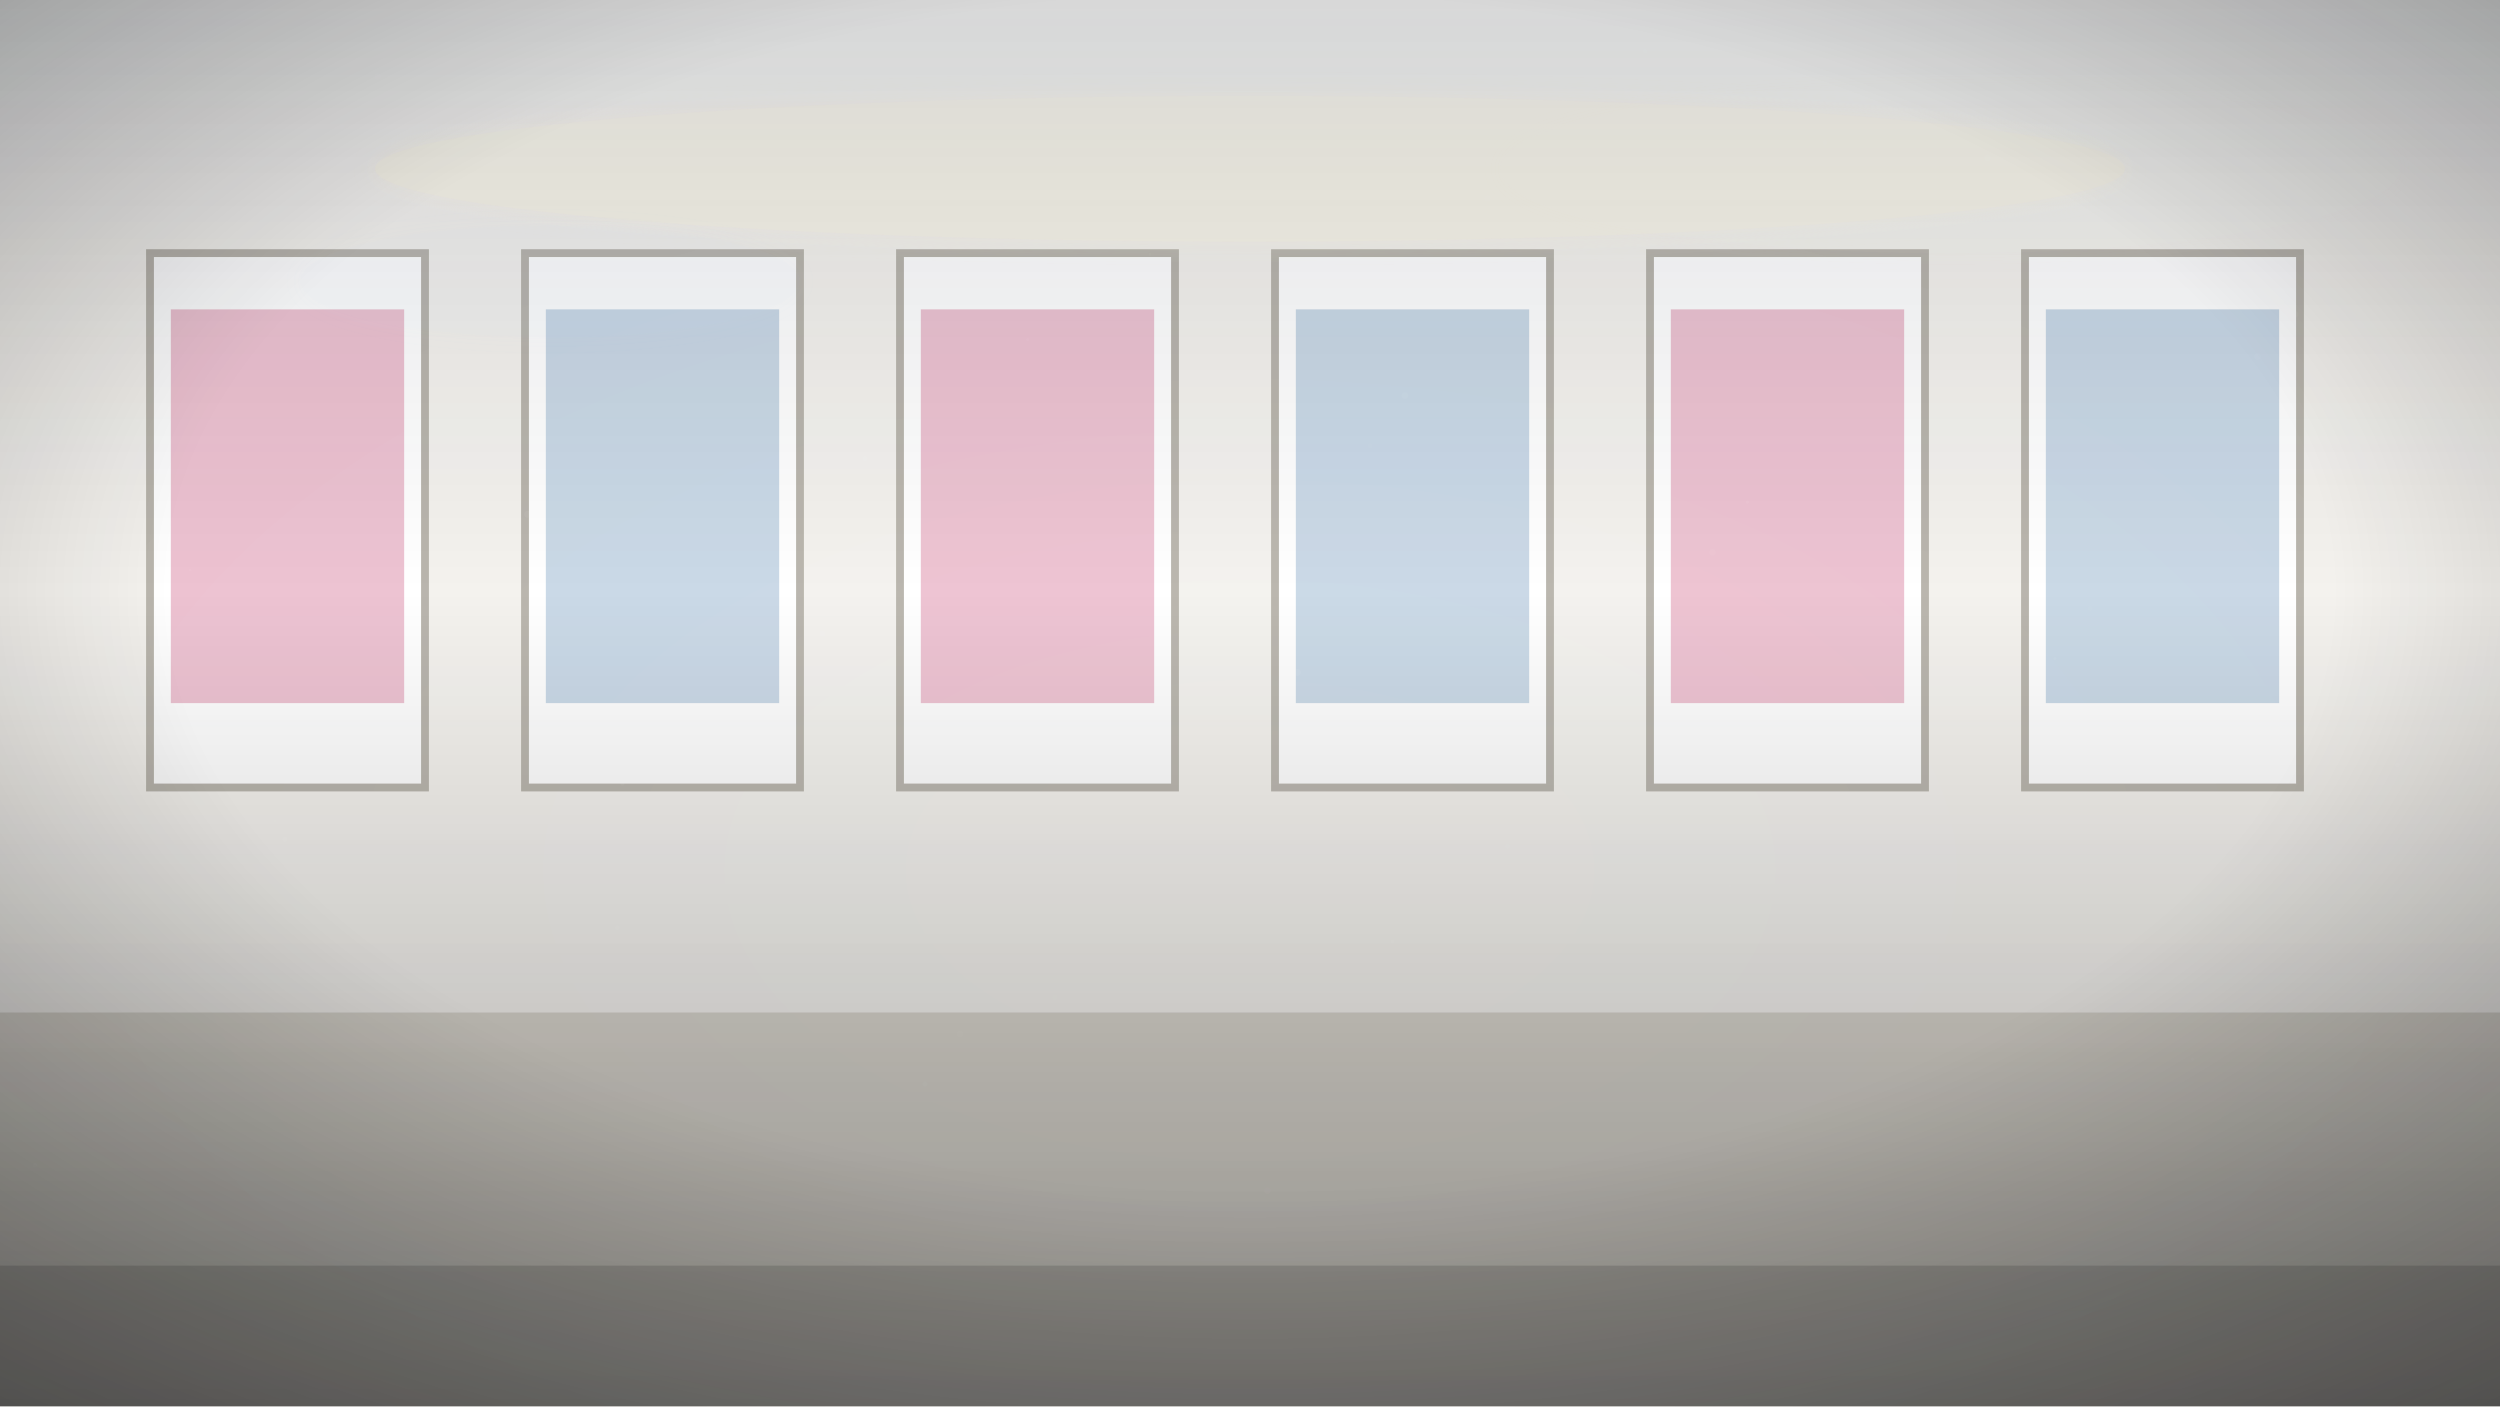
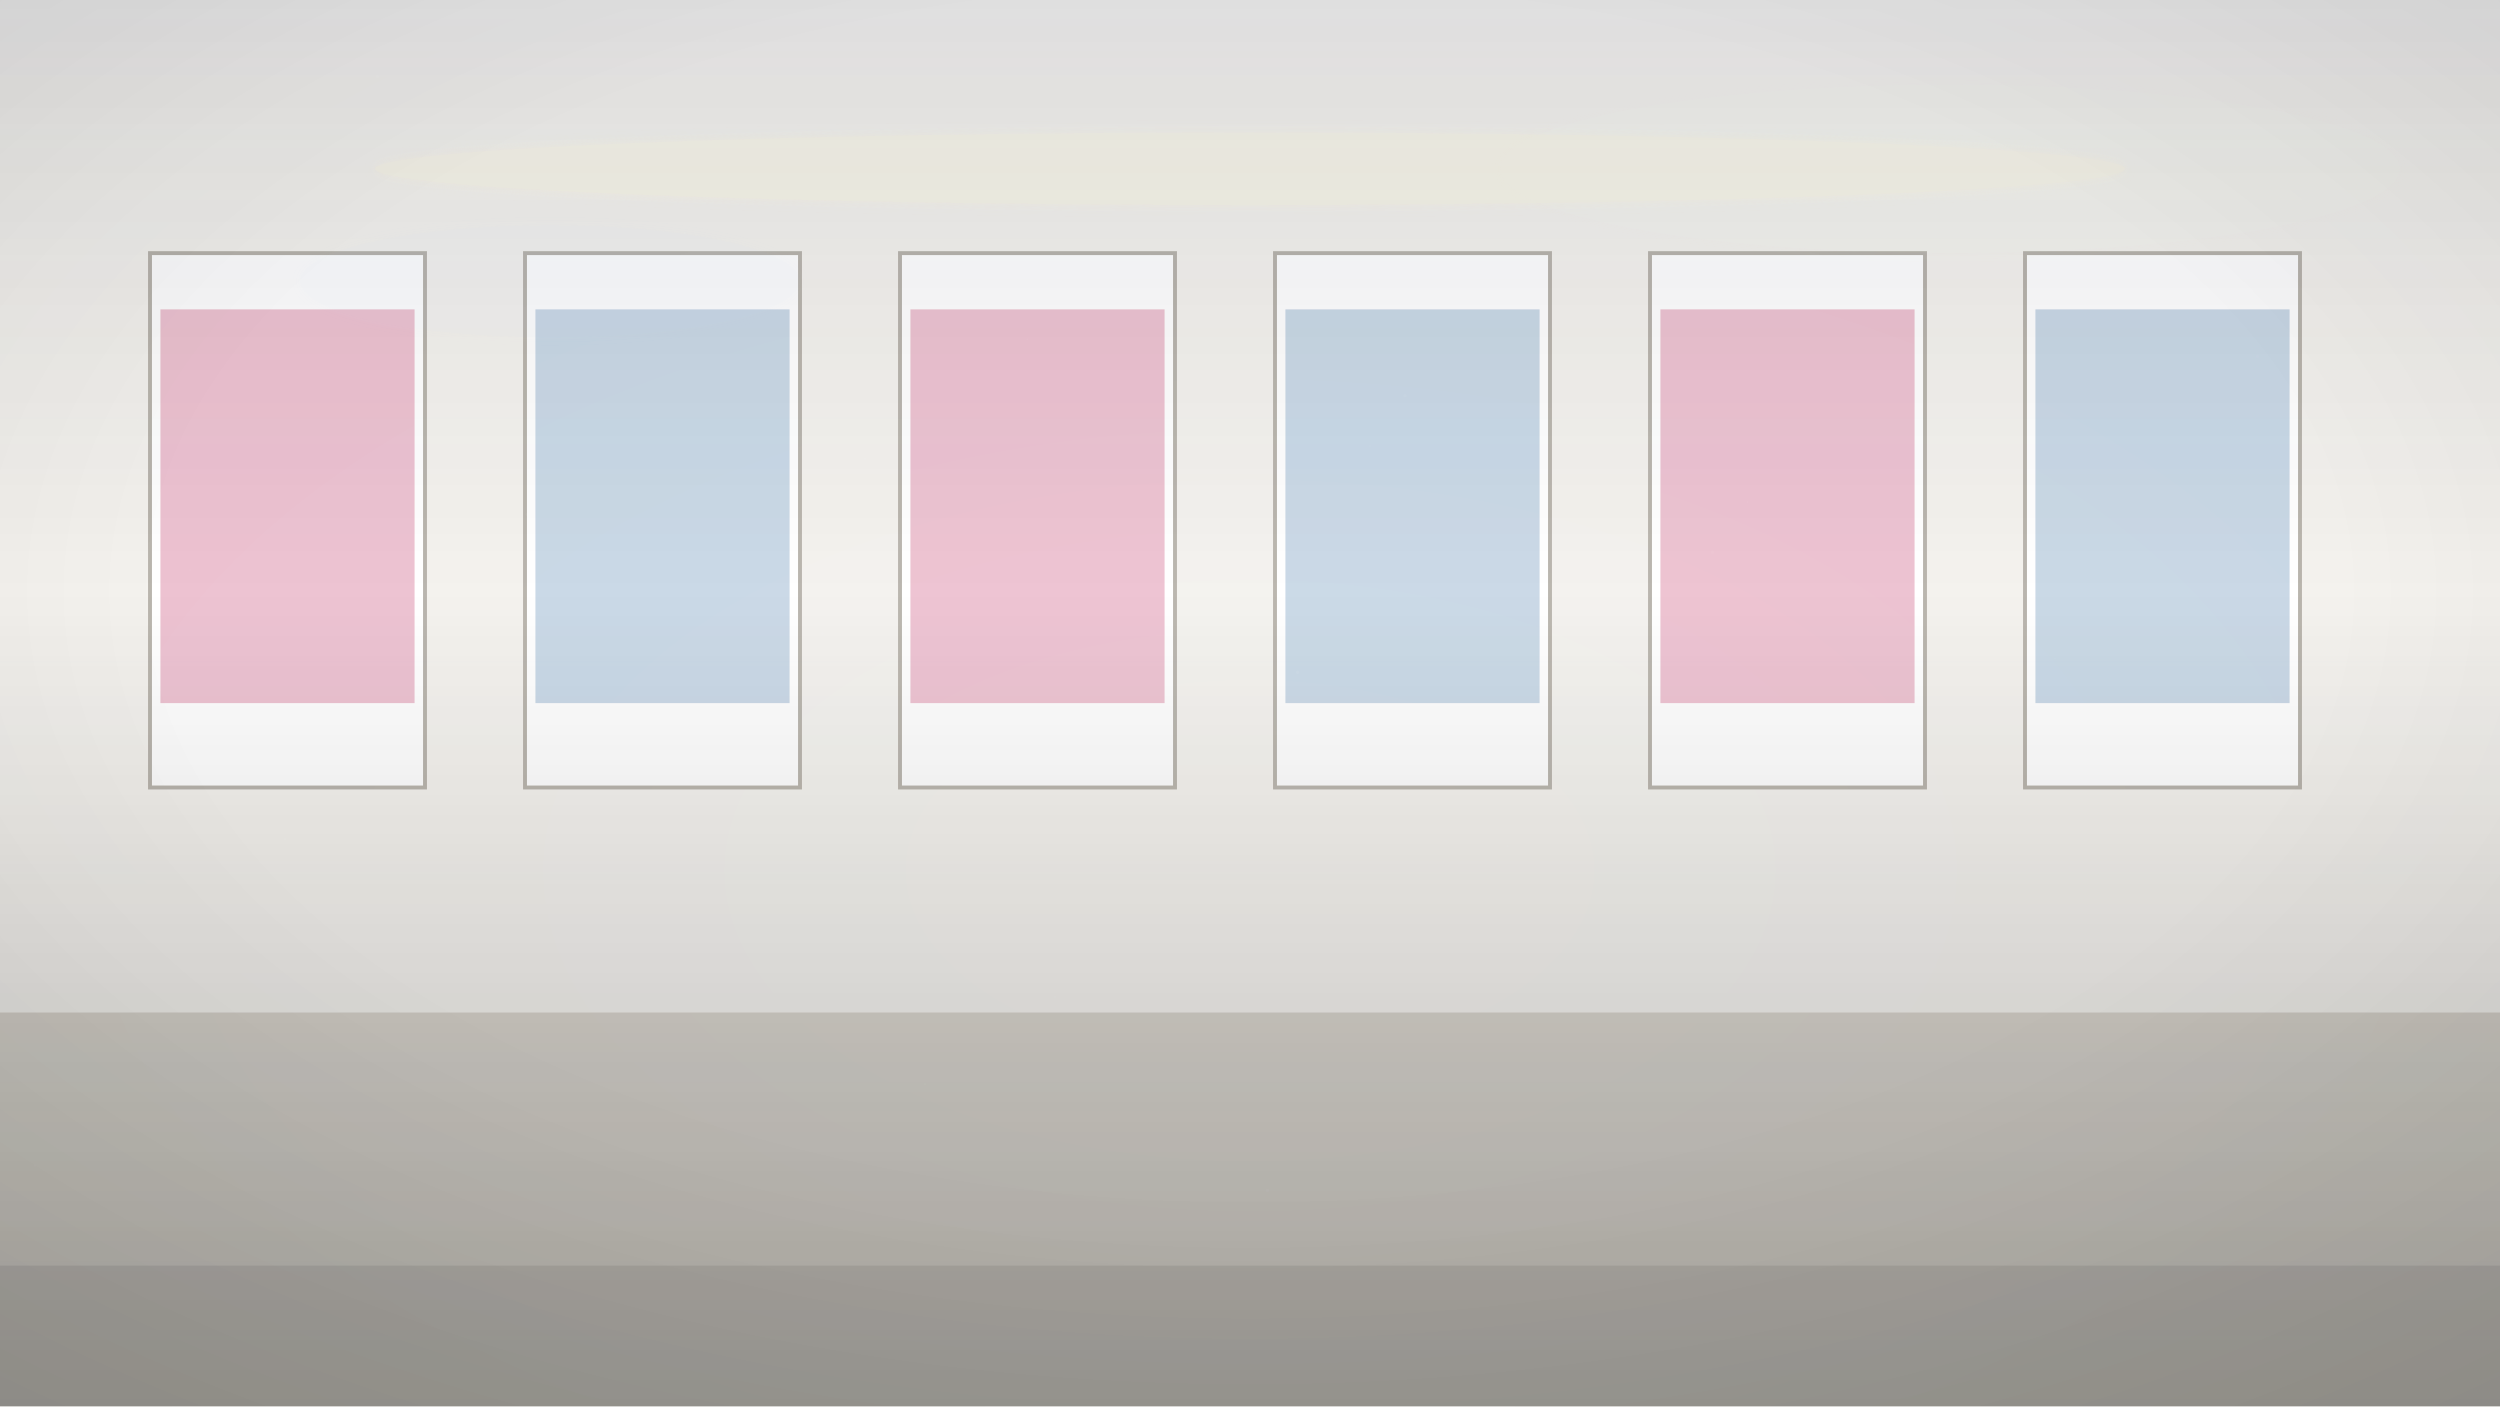
- <svg xmlns="http://www.w3.org/2000/svg" viewBox="0 0 960 540" width="960" height="540">
+ <svg xmlns="http://www.w3.org/2000/svg" viewBox="0 0 1920 1080" width="1920" height="1080">
  <defs>
    <linearGradient id="skyTop" x1="0" y1="0" x2="0" y2="1">
      <stop offset="0%" stop-color="#121828" />
      <stop offset="32%" stop-color="#243050" />
      <stop offset="58%" stop-color="#2a3848" />
      <stop offset="100%" stop-color="#0a0e14" />
    </linearGradient>
    <linearGradient id="skyDay" x1="0" y1="0" x2="0" y2="1">
      <stop offset="0%" stop-color="#6eb4e0" />
      <stop offset="38%" stop-color="#a8cce8" />
      <stop offset="70%" stop-color="#d8c098" />
      <stop offset="100%" stop-color="#6a8868" />
    </linearGradient>
    <linearGradient id="skySunset" x1="0" y1="0" x2="0" y2="1">
      <stop offset="0%" stop-color="#ff6b4a" />
      <stop offset="28%" stop-color="#d84888" />
      <stop offset="55%" stop-color="#683878" />
      <stop offset="100%" stop-color="#120818" />
    </linearGradient>
    <linearGradient id="haze" x1="0" y1="0.4" x2="0" y2="1">
      <stop offset="0%" stop-color="#fff" stop-opacity="0" />
      <stop offset="100%" stop-color="#c8d8f0" stop-opacity="0.22" />
    </linearGradient>
    <filter id="softGlow" x="-40%" y="-40%" width="180%" height="180%">
      <feGaussianBlur stdDeviation="4" result="b" />
      <feMerge>
        <feMergeNode in="b" />
        <feMergeNode in="SourceGraphic" />
      </feMerge>
    </filter>
    <filter id="neonGlow" x="-60%" y="-60%" width="220%" height="220%">
      <feGaussianBlur stdDeviation="6" result="b" />
      <feMerge>
        <feMergeNode in="b" />
        <feMergeNode in="b" />
        <feMergeNode in="SourceGraphic" />
      </feMerge>
    </filter>
    <filter id="paintSoft" x="-2%" y="-2%" width="104%" height="104%">
      <feGaussianBlur stdDeviation="0.6" />
    </filter>
    <radialGradient id="sunDisc" cx="0.5" cy="0.5" r="0.5">
      <stop offset="0%" stop-color="#fff8e8" />
      <stop offset="55%" stop-color="#ffd080" />
      <stop offset="100%" stop-color="#ff904000" />
    </radialGradient>
    <radialGradient id="moonGlow" cx="0.5" cy="0.5" r="0.5">
      <stop offset="0%" stop-color="#fffef8" />
      <stop offset="40%" stop-color="#e8e0f0" />
      <stop offset="100%" stop-color="#e8e0f000" />
    </radialGradient>
    <linearGradient id="wallWarm" x1="0" y1="0" x2="1" y2="1">
      <stop offset="0%" stop-color="#fff0e4" />
      <stop offset="45%" stop-color="#e8c8b0" />
      <stop offset="100%" stop-color="#c8a088" />
    </linearGradient>
    <linearGradient id="wallCool" x1="0" y1="0" x2="0" y2="1">
      <stop offset="0%" stop-color="#eef2f8" />
      <stop offset="100%" stop-color="#b8c0d0" />
    </linearGradient>
    <linearGradient id="floorWood" x1="0" y1="0.6" x2="0" y2="1">
      <stop offset="0%" stop-color="#a88870" />
      <stop offset="100%" stop-color="#685040" />
    </linearGradient>
    <radialGradient id="lampGlow" cx="0.5" cy="0.5" r="0.5">
      <stop offset="0%" stop-color="#fff8e0" />
      <stop offset="70%" stop-color="#ffd898" stop-opacity="0.35" />
      <stop offset="100%" stop-color="#ffd898" stop-opacity="0" />
    </radialGradient>
    <radialGradient id="vignette" cx="0.5" cy="0.42" r="0.78">
      <stop offset="55%" stop-color="#000" stop-opacity="0" />
      <stop offset="100%" stop-color="#030508" stop-opacity="0.38" />
    </radialGradient>
    <linearGradient id="filmGrade" x1="0" y1="0" x2="0" y2="1">
      <stop offset="0%" stop-color="#283858" stop-opacity="0.14" />
      <stop offset="42%" stop-color="#000" stop-opacity="0" />
      <stop offset="100%" stop-color="#000" stop-opacity="0.32" />
    </linearGradient>
    <radialGradient id="stageGlow" cx="0.5" cy="0.62" r="0.55">
      <stop offset="0%" stop-color="#fff" stop-opacity="0.06" />
      <stop offset="100%" stop-color="#fff" stop-opacity="0" />
    </radialGradient>
  </defs>
-   <rect width="960" height="540" fill="#f4f2ee" />
-   <rect x="0" y="388.8" width="960" height="151.2" fill="#d8d4cc" />
-   <rect x="57.6" y="97.2" width="105.6" height="205.2" fill="#fff" stroke="#b8b4ac" stroke-width="3" />
-   <rect x="65.6" y="118.8" width="89.6" height="151.2" fill="#d87898" opacity="0.45" />
-   <rect x="201.6" y="97.2" width="105.6" height="205.2" fill="#fff" stroke="#b8b4ac" stroke-width="3" />
-   <rect x="209.6" y="118.8" width="89.6" height="151.2" fill="#88a8c8" opacity="0.45" />
-   <rect x="345.6" y="97.2" width="105.6" height="205.2" fill="#fff" stroke="#b8b4ac" stroke-width="3" />
-   <rect x="353.6" y="118.8" width="89.6" height="151.2" fill="#d87898" opacity="0.45" />
-   <rect x="489.6" y="97.2" width="105.6" height="205.2" fill="#fff" stroke="#b8b4ac" stroke-width="3" />
-   <rect x="497.6" y="118.8" width="89.6" height="151.2" fill="#88a8c8" opacity="0.45" />
-   <rect x="633.6" y="97.2" width="105.6" height="205.2" fill="#fff" stroke="#b8b4ac" stroke-width="3" />
-   <rect x="641.6" y="118.8" width="89.6" height="151.2" fill="#d87898" opacity="0.45" />
-   <rect x="777.6" y="97.2" width="105.6" height="205.2" fill="#fff" stroke="#b8b4ac" stroke-width="3" />
-   <rect x="785.6" y="118.8" width="89.6" height="151.2" fill="#88a8c8" opacity="0.45" />
-   <ellipse cx="480" cy="64.8" rx="336" ry="28" fill="#fff8e0" opacity="0.35" filter="url(#softGlow)" />
-   <circle cx="0.0" cy="7.8" r="0.60" fill="#fff" opacity="0.022" />
-   <circle cx="131.5" cy="48.7" r="0.95" fill="#fff" opacity="0.032" />
-   <circle cx="263.0" cy="89.5" r="1.30" fill="#fff" opacity="0.042" />
-   <circle cx="394.6" cy="130.4" r="0.60" fill="#fff" opacity="0.052" />
-   <circle cx="526.1" cy="171.2" r="0.95" fill="#fff" opacity="0.022" />
-   <circle cx="657.6" cy="212.1" r="1.30" fill="#fff" opacity="0.032" />
-   <circle cx="789.1" cy="252.9" r="0.60" fill="#fff" opacity="0.042" />
-   <circle cx="920.6" cy="293.8" r="0.95" fill="#fff" opacity="0.052" />
-   <circle cx="92.2" cy="334.6" r="1.30" fill="#fff" opacity="0.022" />
-   <circle cx="223.7" cy="375.5" r="0.60" fill="#fff" opacity="0.032" />
-   <circle cx="355.2" cy="416.3" r="0.95" fill="#fff" opacity="0.042" />
-   <circle cx="486.7" cy="457.2" r="1.30" fill="#fff" opacity="0.052" />
-   <circle cx="618.2" cy="39.0" r="0.60" fill="#fff" opacity="0.022" />
-   <circle cx="749.8" cy="79.9" r="0.95" fill="#fff" opacity="0.032" />
-   <circle cx="881.3" cy="120.7" r="1.30" fill="#fff" opacity="0.042" />
-   <circle cx="52.8" cy="161.6" r="0.60" fill="#fff" opacity="0.052" />
-   <circle cx="184.3" cy="202.4" r="0.95" fill="#fff" opacity="0.022" />
-   <circle cx="315.8" cy="243.3" r="1.30" fill="#fff" opacity="0.032" />
-   <circle cx="447.4" cy="284.1" r="0.60" fill="#fff" opacity="0.042" />
-   <circle cx="578.9" cy="325.0" r="0.95" fill="#fff" opacity="0.052" />
-   <circle cx="710.4" cy="365.8" r="1.30" fill="#fff" opacity="0.022" />
-   <circle cx="841.9" cy="406.7" r="0.60" fill="#fff" opacity="0.032" />
-   <circle cx="13.4" cy="447.5" r="0.95" fill="#fff" opacity="0.042" />
-   <circle cx="145.0" cy="29.4" r="1.30" fill="#fff" opacity="0.052" />
-   <circle cx="276.5" cy="70.2" r="0.60" fill="#fff" opacity="0.022" />
-   <circle cx="408.0" cy="111.1" r="0.95" fill="#fff" opacity="0.032" />
-   <circle cx="539.5" cy="151.9" r="1.30" fill="#fff" opacity="0.042" />
-   <circle cx="671.0" cy="192.8" r="0.60" fill="#fff" opacity="0.052" />
-   <circle cx="802.6" cy="233.6" r="0.95" fill="#fff" opacity="0.022" />
-   <circle cx="934.1" cy="274.5" r="1.30" fill="#fff" opacity="0.032" />
-   <circle cx="105.6" cy="315.3" r="0.60" fill="#fff" opacity="0.042" />
-   <circle cx="237.1" cy="356.2" r="0.95" fill="#fff" opacity="0.052" />
-   <circle cx="368.6" cy="397.0" r="1.30" fill="#fff" opacity="0.022" />
-   <circle cx="500.2" cy="437.9" r="0.60" fill="#fff" opacity="0.032" />
-   <circle cx="631.7" cy="19.7" r="0.95" fill="#fff" opacity="0.042" />
-   <circle cx="763.2" cy="60.6" r="1.30" fill="#fff" opacity="0.052" />
-   <circle cx="0.0" cy="12.1" r="0.50" fill="#fff" opacity="0.025" filter="url(#softGlow)" />
-   <circle cx="166.1" cy="94.1" r="0.78" fill="#fff" opacity="0.033" filter="url(#softGlow)" />
-   <circle cx="332.2" cy="176.1" r="1.06" fill="#fff" opacity="0.041" filter="url(#softGlow)" />
-   <circle cx="498.2" cy="258.2" r="1.34" fill="#fff" opacity="0.049" filter="url(#softGlow)" />
-   <circle cx="664.3" cy="340.2" r="0.50" fill="#fff" opacity="0.057" filter="url(#softGlow)" />
-   <circle cx="830.4" cy="33.4" r="0.78" fill="#fff" opacity="0.025" filter="url(#softGlow)" />
-   <circle cx="36.5" cy="115.5" r="1.06" fill="#fff" opacity="0.033" filter="url(#softGlow)" />
-   <circle cx="202.6" cy="197.5" r="1.34" fill="#fff" opacity="0.041" filter="url(#softGlow)" />
-   <circle cx="368.6" cy="279.5" r="0.50" fill="#fff" opacity="0.049" filter="url(#softGlow)" />
-   <circle cx="534.7" cy="361.6" r="0.78" fill="#fff" opacity="0.057" filter="url(#softGlow)" />
-   <circle cx="700.8" cy="54.8" r="1.06" fill="#fff" opacity="0.025" filter="url(#softGlow)" />
-   <circle cx="866.9" cy="136.9" r="1.34" fill="#fff" opacity="0.033" filter="url(#softGlow)" />
-   <circle cx="73.0" cy="218.9" r="0.50" fill="#fff" opacity="0.041" filter="url(#softGlow)" />
-   <circle cx="239.0" cy="300.9" r="0.78" fill="#fff" opacity="0.049" filter="url(#softGlow)" />
-   <circle cx="405.1" cy="383.0" r="1.06" fill="#fff" opacity="0.057" filter="url(#softGlow)" />
-   <circle cx="571.2" cy="76.2" r="1.34" fill="#fff" opacity="0.025" filter="url(#softGlow)" />
-   <circle cx="737.3" cy="158.2" r="0.50" fill="#fff" opacity="0.033" filter="url(#softGlow)" />
-   <circle cx="903.4" cy="240.3" r="0.78" fill="#fff" opacity="0.041" filter="url(#softGlow)" />
-   <circle cx="109.4" cy="322.3" r="1.06" fill="#fff" opacity="0.049" filter="url(#softGlow)" />
-   <circle cx="275.5" cy="15.6" r="1.34" fill="#fff" opacity="0.057" filter="url(#softGlow)" />
-   <circle cx="441.6" cy="97.6" r="0.50" fill="#fff" opacity="0.025" filter="url(#softGlow)" />
-   <circle cx="607.7" cy="179.6" r="0.78" fill="#fff" opacity="0.033" filter="url(#softGlow)" />
-   <ellipse cx="748.8" cy="64.8" rx="172.8" ry="32.4" fill="#fff8e8" opacity="0.045" filter="url(#softGlow)" />
-   <ellipse cx="211.2" cy="108" rx="96" ry="21.6" fill="#c8e8ff" opacity="0.035" filter="url(#softGlow)" />
-   <rect width="960" height="540" fill="url(#stageGlow)" />
-   <rect width="960" height="540" fill="url(#haze)" opacity="0.14" />
-   <rect width="960" height="540" fill="url(#filmGrade)" />
-   <rect width="960" height="540" fill="url(#vignette)" />
-   <rect x="0" y="486" width="960" height="54" fill="#000" opacity="0.14" />
+   <rect width="1920" height="1080" fill="#f4f2ee" />
+   <rect x="0" y="777.6" width="1920" height="302.4" fill="#d8d4cc" />
+   <rect x="115.2" y="194.4" width="211.2" height="410.4" fill="#fff" stroke="#b8b4ac" stroke-width="3" />
+   <rect x="123.2" y="237.6" width="195.2" height="302.4" fill="#d87898" opacity="0.45" />
+   <rect x="403.2" y="194.4" width="211.2" height="410.4" fill="#fff" stroke="#b8b4ac" stroke-width="3" />
+   <rect x="411.2" y="237.6" width="195.2" height="302.4" fill="#88a8c8" opacity="0.45" />
+   <rect x="691.2" y="194.4" width="211.2" height="410.4" fill="#fff" stroke="#b8b4ac" stroke-width="3" />
+   <rect x="699.2" y="237.6" width="195.2" height="302.4" fill="#d87898" opacity="0.45" />
+   <rect x="979.2" y="194.4" width="211.2" height="410.4" fill="#fff" stroke="#b8b4ac" stroke-width="3" />
+   <rect x="987.2" y="237.6" width="195.2" height="302.4" fill="#88a8c8" opacity="0.45" />
+   <rect x="1267.2" y="194.4" width="211.2" height="410.4" fill="#fff" stroke="#b8b4ac" stroke-width="3" />
+   <rect x="1275.2" y="237.6" width="195.2" height="302.4" fill="#d87898" opacity="0.45" />
+   <rect x="1555.2" y="194.4" width="211.2" height="410.4" fill="#fff" stroke="#b8b4ac" stroke-width="3" />
+   <rect x="1563.2" y="237.6" width="195.2" height="302.4" fill="#88a8c8" opacity="0.45" />
+   <ellipse cx="960" cy="129.6" rx="672" ry="28" fill="#fff8e0" opacity="0.35" filter="url(#softGlow)" />
+   <circle cx="0.0" cy="15.6" r="0.60" fill="#fff" opacity="0.022" />
+   <circle cx="263.0" cy="97.3" r="0.95" fill="#fff" opacity="0.032" />
+   <circle cx="526.1" cy="179.0" r="1.30" fill="#fff" opacity="0.042" />
+   <circle cx="789.1" cy="260.7" r="0.60" fill="#fff" opacity="0.052" />
+   <circle cx="1052.2" cy="342.4" r="0.95" fill="#fff" opacity="0.022" />
+   <circle cx="1315.2" cy="424.1" r="1.30" fill="#fff" opacity="0.032" />
+   <circle cx="1578.2" cy="505.8" r="0.60" fill="#fff" opacity="0.042" />
+   <circle cx="1841.3" cy="587.5" r="0.95" fill="#fff" opacity="0.052" />
+   <circle cx="184.3" cy="669.2" r="1.30" fill="#fff" opacity="0.022" />
+   <circle cx="447.4" cy="750.9" r="0.60" fill="#fff" opacity="0.032" />
+   <circle cx="710.4" cy="832.6" r="0.95" fill="#fff" opacity="0.042" />
+   <circle cx="973.4" cy="914.3" r="1.30" fill="#fff" opacity="0.052" />
+   <circle cx="1236.5" cy="78.0" r="0.60" fill="#fff" opacity="0.022" />
+   <circle cx="1499.5" cy="159.7" r="0.95" fill="#fff" opacity="0.032" />
+   <circle cx="1762.6" cy="241.4" r="1.30" fill="#fff" opacity="0.042" />
+   <circle cx="105.6" cy="323.1" r="0.60" fill="#fff" opacity="0.052" />
+   <circle cx="368.6" cy="404.8" r="0.95" fill="#fff" opacity="0.022" />
+   <circle cx="631.7" cy="486.5" r="1.30" fill="#fff" opacity="0.032" />
+   <circle cx="894.7" cy="568.2" r="0.60" fill="#fff" opacity="0.042" />
+   <circle cx="1157.8" cy="649.9" r="0.95" fill="#fff" opacity="0.052" />
+   <circle cx="1420.8" cy="731.6" r="1.30" fill="#fff" opacity="0.022" />
+   <circle cx="1683.8" cy="813.3" r="0.60" fill="#fff" opacity="0.032" />
+   <circle cx="26.9" cy="895.0" r="0.95" fill="#fff" opacity="0.042" />
+   <circle cx="289.9" cy="58.8" r="1.30" fill="#fff" opacity="0.052" />
+   <circle cx="553.0" cy="140.5" r="0.60" fill="#fff" opacity="0.022" />
+   <circle cx="816.0" cy="222.2" r="0.95" fill="#fff" opacity="0.032" />
+   <circle cx="1079.0" cy="303.9" r="1.30" fill="#fff" opacity="0.042" />
+   <circle cx="1342.1" cy="385.6" r="0.60" fill="#fff" opacity="0.052" />
+   <circle cx="0.0" cy="24.1" r="0.50" fill="#fff" opacity="0.025" filter="url(#softGlow)" />
+   <circle cx="332.2" cy="188.2" r="0.78" fill="#fff" opacity="0.033" filter="url(#softGlow)" />
+   <circle cx="664.3" cy="352.3" r="1.06" fill="#fff" opacity="0.041" filter="url(#softGlow)" />
+   <circle cx="996.5" cy="516.3" r="1.34" fill="#fff" opacity="0.049" filter="url(#softGlow)" />
+   <circle cx="1328.6" cy="680.4" r="0.50" fill="#fff" opacity="0.057" filter="url(#softGlow)" />
+   <circle cx="1660.8" cy="66.9" r="0.78" fill="#fff" opacity="0.025" filter="url(#softGlow)" />
+   <circle cx="73.0" cy="230.9" r="1.06" fill="#fff" opacity="0.033" filter="url(#softGlow)" />
+   <circle cx="405.1" cy="395.0" r="1.34" fill="#fff" opacity="0.041" filter="url(#softGlow)" />
+   <circle cx="737.3" cy="559.1" r="0.50" fill="#fff" opacity="0.049" filter="url(#softGlow)" />
+   <circle cx="1069.4" cy="723.2" r="0.78" fill="#fff" opacity="0.057" filter="url(#softGlow)" />
+   <circle cx="1401.6" cy="109.6" r="1.06" fill="#fff" opacity="0.025" filter="url(#softGlow)" />
+   <circle cx="1733.8" cy="273.7" r="1.34" fill="#fff" opacity="0.033" filter="url(#softGlow)" />
+   <circle cx="145.9" cy="437.8" r="0.50" fill="#fff" opacity="0.041" filter="url(#softGlow)" />
+   <circle cx="478.1" cy="601.9" r="0.78" fill="#fff" opacity="0.049" filter="url(#softGlow)" />
+   <circle cx="810.2" cy="765.9" r="1.06" fill="#fff" opacity="0.057" filter="url(#softGlow)" />
+   <circle cx="1142.4" cy="152.4" r="1.34" fill="#fff" opacity="0.025" filter="url(#softGlow)" />
+   <circle cx="1474.6" cy="316.5" r="0.50" fill="#fff" opacity="0.033" filter="url(#softGlow)" />
+   <circle cx="1806.7" cy="480.6" r="0.78" fill="#fff" opacity="0.041" filter="url(#softGlow)" />
+   <circle cx="218.9" cy="644.6" r="1.06" fill="#fff" opacity="0.049" filter="url(#softGlow)" />
+   <circle cx="551.0" cy="31.1" r="1.34" fill="#fff" opacity="0.057" filter="url(#softGlow)" />
+   <circle cx="883.2" cy="195.2" r="0.50" fill="#fff" opacity="0.025" filter="url(#softGlow)" />
+   <circle cx="1215.4" cy="359.3" r="0.78" fill="#fff" opacity="0.033" filter="url(#softGlow)" />
+   <ellipse cx="1497.6" cy="129.6" rx="345.6" ry="64.8" fill="#fff8e8" opacity="0.045" filter="url(#softGlow)" />
+   <ellipse cx="422.4" cy="216" rx="192" ry="43.2" fill="#c8e8ff" opacity="0.035" filter="url(#softGlow)" />
+   <rect width="1920" height="1080" fill="url(#stageGlow)" />
+   <rect width="1920" height="1080" fill="url(#haze)" opacity="0.08" />
+   <rect width="1920" height="1080" fill="url(#filmGrade)" opacity="0.72" />
+   <rect width="1920" height="1080" fill="url(#vignette)" opacity="0.22" />
+   <rect x="0" y="972" width="1920" height="108" fill="#000" opacity="0.08" />
</svg>
